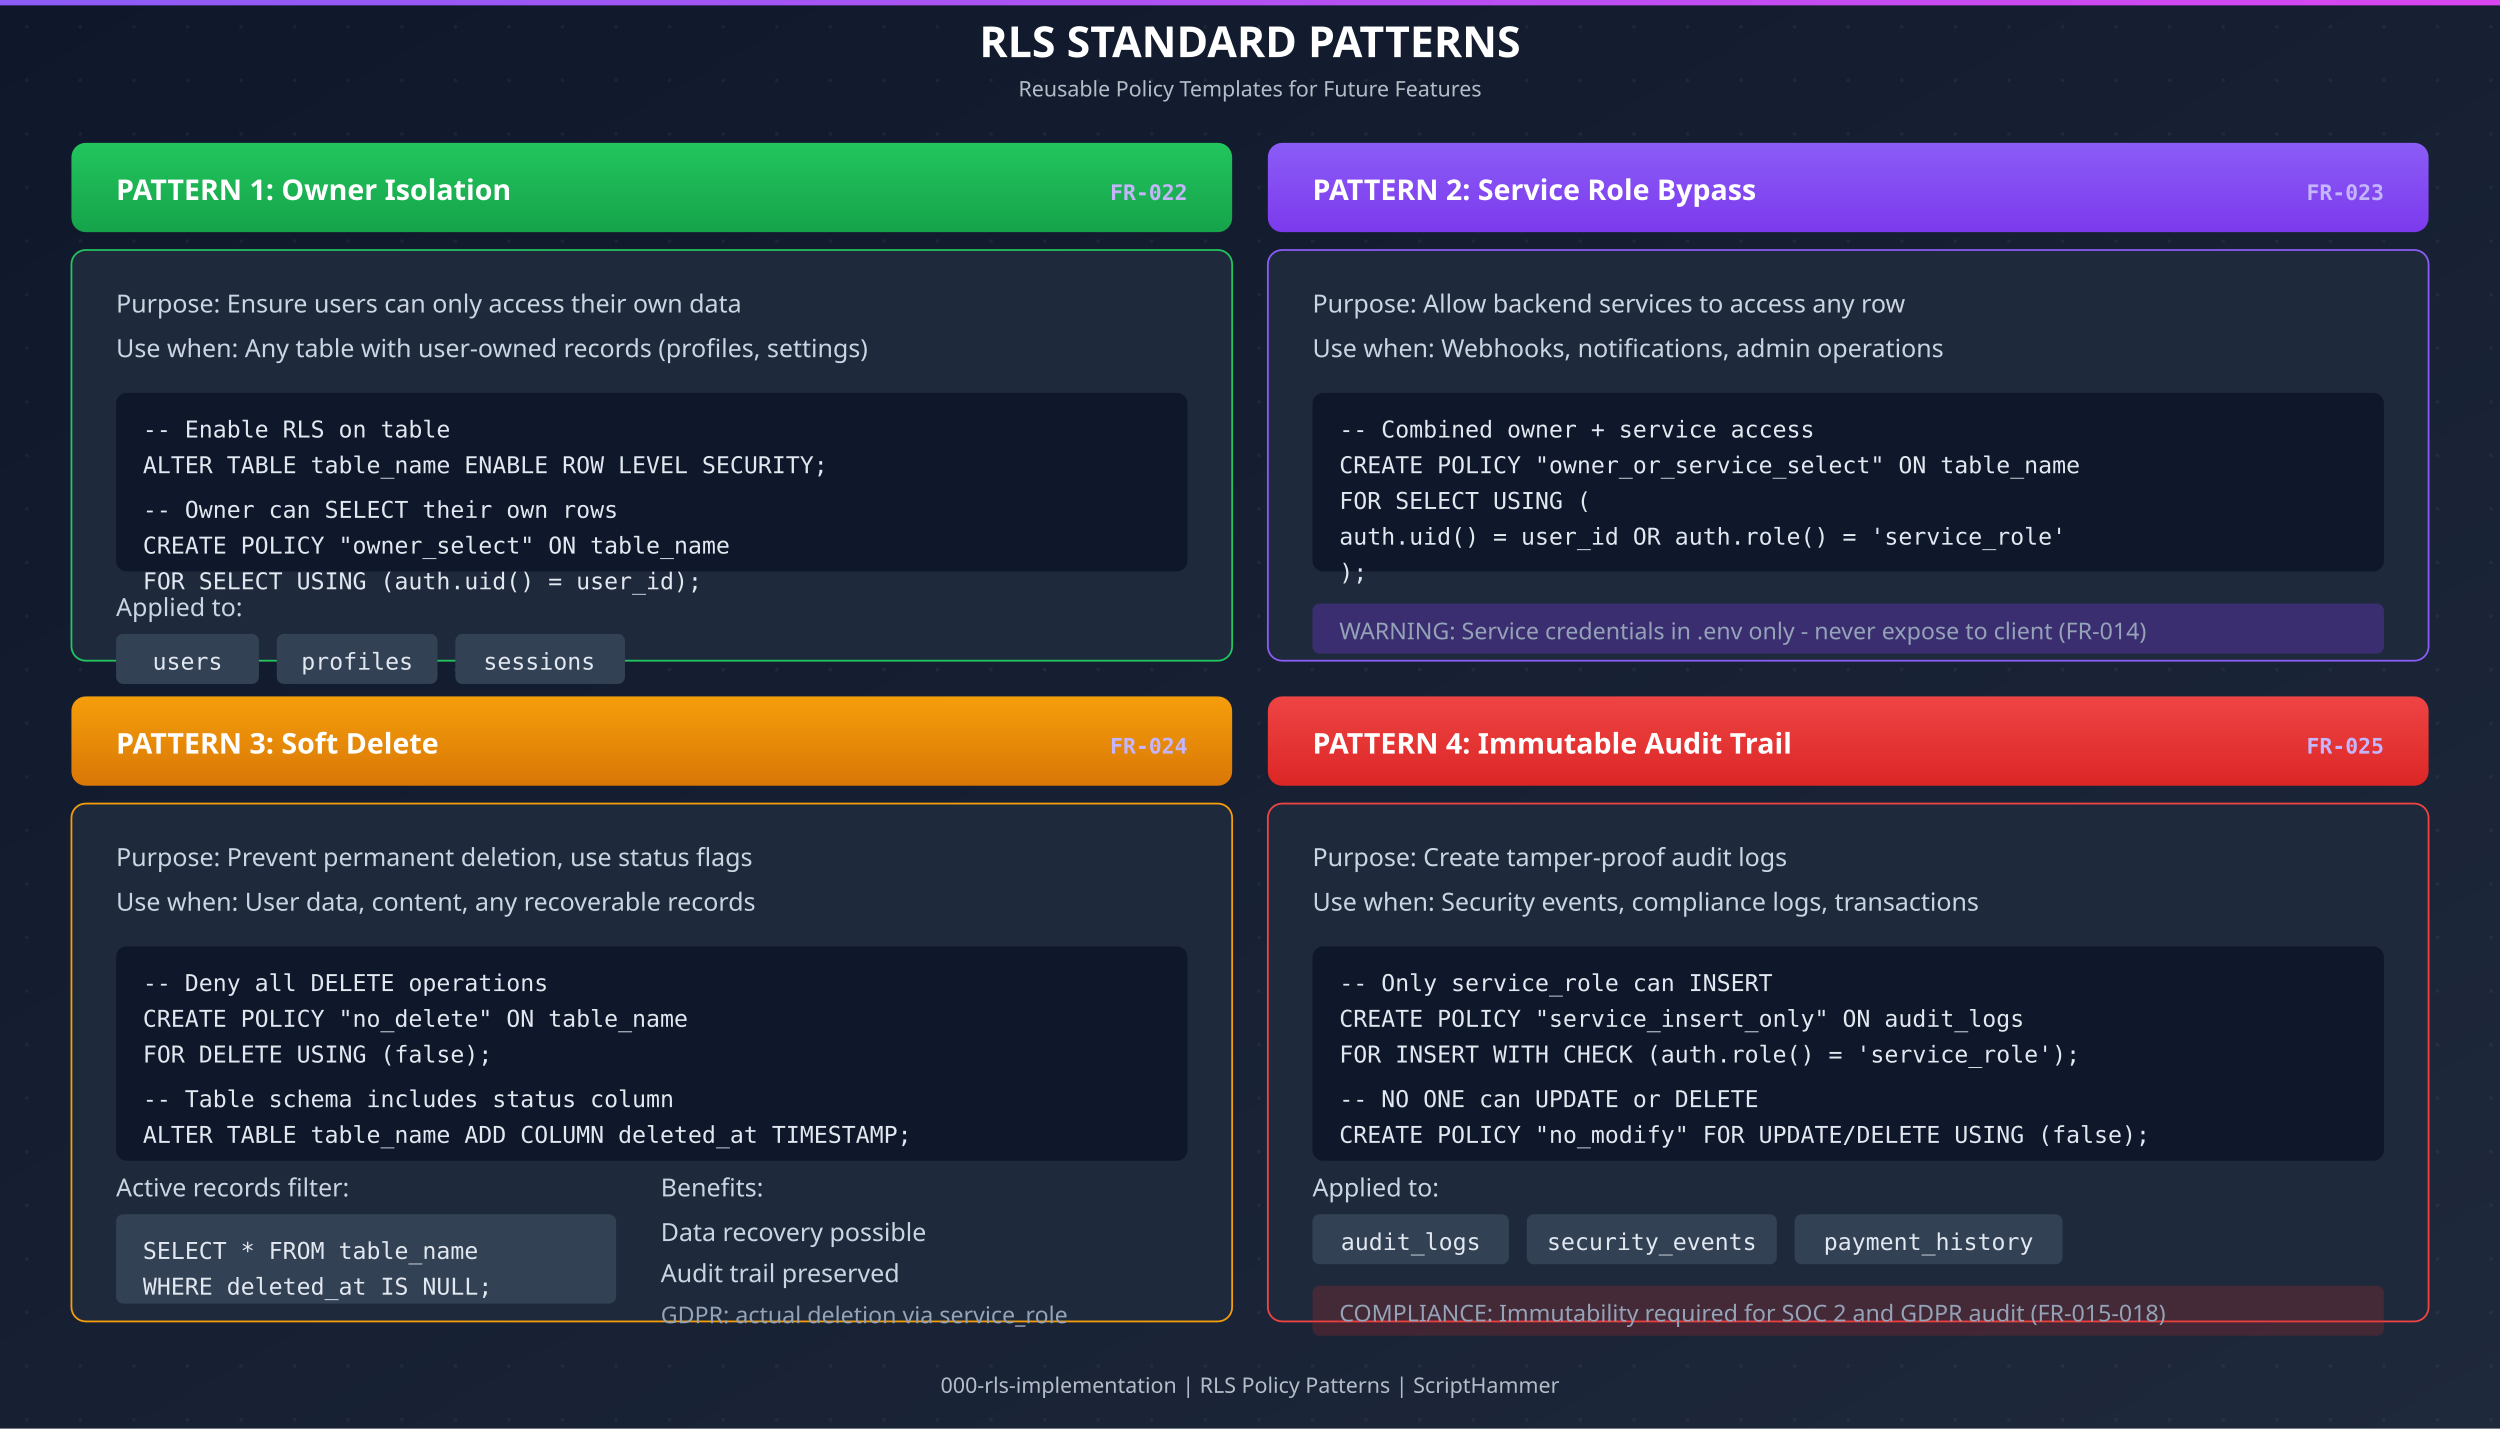
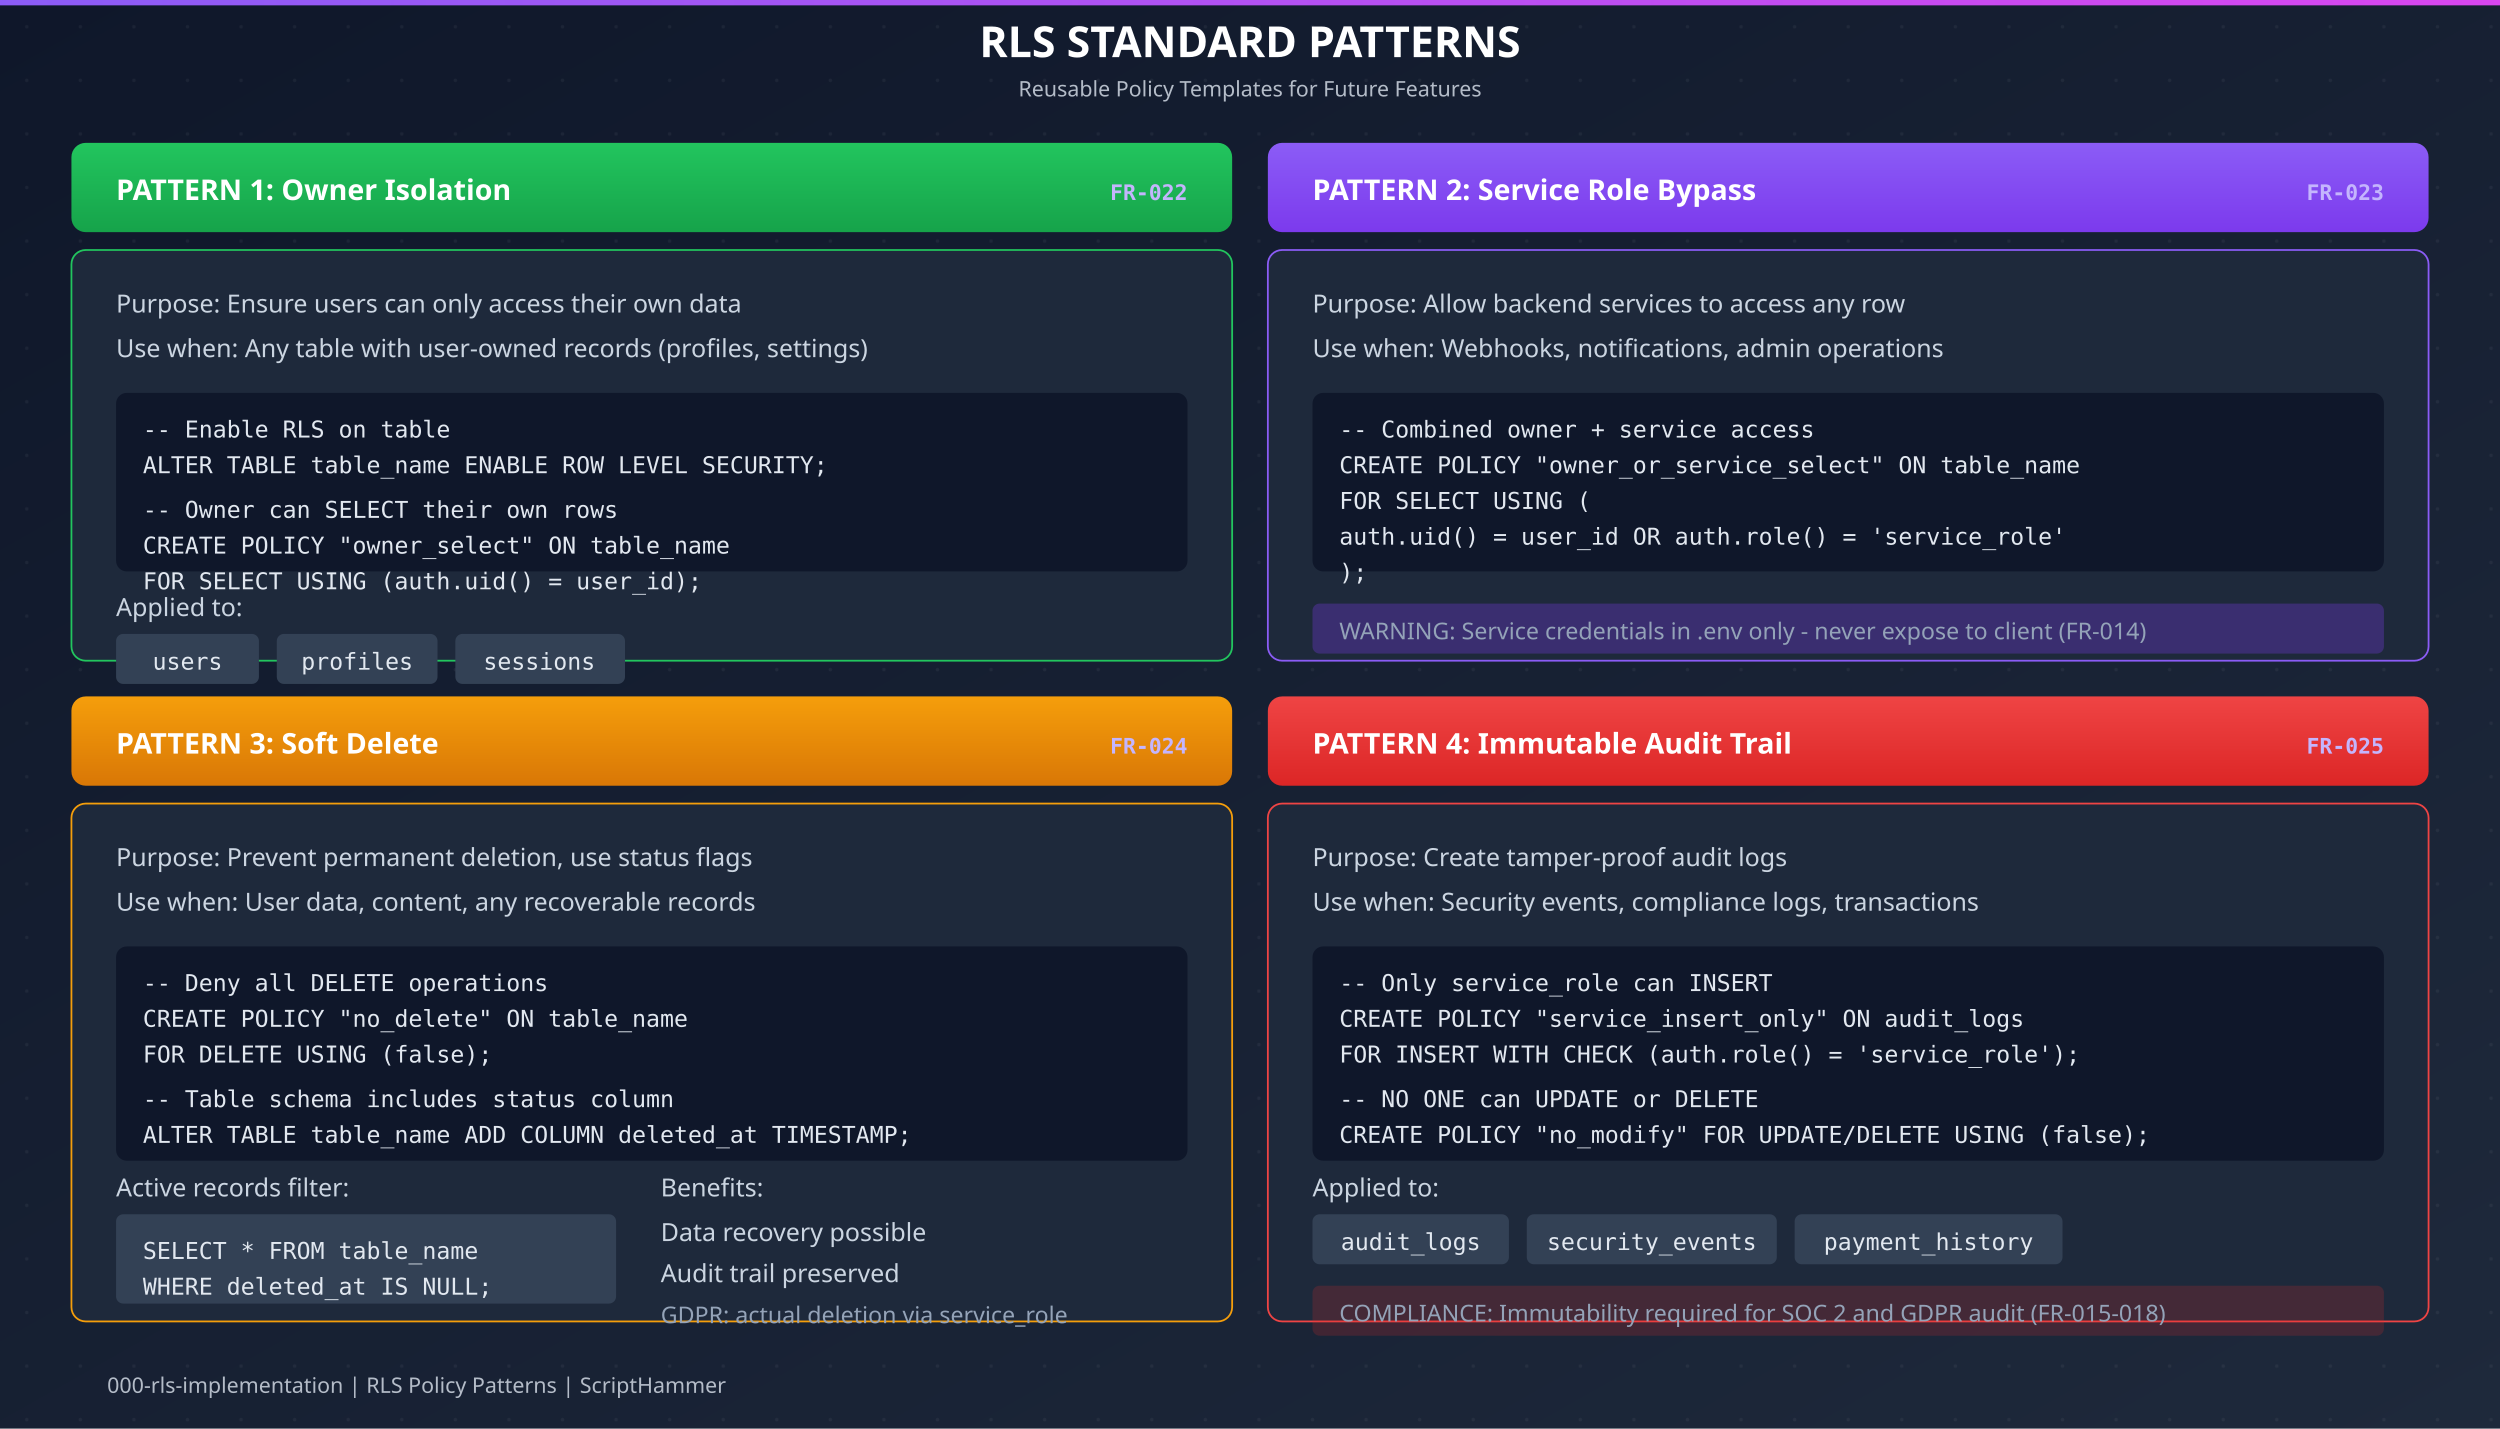
<svg xmlns="http://www.w3.org/2000/svg" viewBox="0 0 1400 800" width="1400" height="800">
  <defs>
    <linearGradient id="bgGrad" x1="0%" y1="0%" x2="100%" y2="100%">
      <stop offset="0%" style="stop-color:#0f172a" />
      <stop offset="100%" style="stop-color:#1e293b" />
    </linearGradient>
    <linearGradient id="accentGrad" x1="0%" y1="0%" x2="100%" y2="0%">
      <stop offset="0%" style="stop-color:#8b5cf6" />
      <stop offset="100%" style="stop-color:#d946ef" />
    </linearGradient>
    <linearGradient id="patternGrad1" x1="0%" y1="0%" x2="0%" y2="100%">
      <stop offset="0%" style="stop-color:#22c55e" />
      <stop offset="100%" style="stop-color:#16a34a" />
    </linearGradient>
    <linearGradient id="patternGrad2" x1="0%" y1="0%" x2="0%" y2="100%">
      <stop offset="0%" style="stop-color:#8b5cf6" />
      <stop offset="100%" style="stop-color:#7c3aed" />
    </linearGradient>
    <linearGradient id="patternGrad3" x1="0%" y1="0%" x2="0%" y2="100%">
      <stop offset="0%" style="stop-color:#f59e0b" />
      <stop offset="100%" style="stop-color:#d97706" />
    </linearGradient>
    <linearGradient id="patternGrad4" x1="0%" y1="0%" x2="0%" y2="100%">
      <stop offset="0%" style="stop-color:#ef4444" />
      <stop offset="100%" style="stop-color:#dc2626" />
    </linearGradient>
    <style>
      /* Typography - MANDATORY SIZES - DO NOT REDUCE */
      .heading-lg { fill: #ffffff; font-family: system-ui, sans-serif; font-size: 24px; font-weight: bold; }
      .heading { fill: #ffffff; font-family: system-ui, sans-serif; font-size: 16px; font-weight: bold; }
      .heading-sm { fill: #ffffff; font-family: system-ui, sans-serif; font-size: 14px; font-weight: bold; }
      .text-md { fill: #cbd5e1; font-family: system-ui, sans-serif; font-size: 14px; }
      .text-sm { fill: #94a3b8; font-family: system-ui, sans-serif; font-size: 13px; }
      .text-muted { fill: #b4bcc8; font-family: system-ui, sans-serif; font-size: 12px; }
      .code { fill: #e2e8f0; font-family: monospace; font-size: 13px; }
      .annotation { fill: #c4b5fd; font-family: monospace; font-size: 12px; font-weight: bold; }
      .pattern-title { fill: #ffffff; font-family: system-ui, sans-serif; font-size: 16px; font-weight: bold; }
    </style>
  </defs>
  <rect width="1400" height="800" fill="url(#bgGrad)" />
  <g opacity="0.05">
    <pattern id="dots" width="30" height="30" patternUnits="userSpaceOnUse">
      <circle cx="15" cy="15" r="1" fill="#fff" />
    </pattern>
    <rect width="1400" height="800" fill="url(#dots)" />
  </g>
  <rect x="0" y="0" width="1400" height="3" fill="url(#accentGrad)" />
  <text x="700" y="32" text-anchor="middle" class="heading-lg">RLS STANDARD PATTERNS</text>
  <text x="700" y="54" text-anchor="middle" class="text-muted">Reusable Policy Templates for Future Features</text>
  <g transform="translate(40, 80)">
    <rect x="0" y="0" width="650" height="50" rx="8" fill="url(#patternGrad1)" />
    <text x="25" y="32" class="pattern-title">PATTERN 1: Owner Isolation</text>
    <text x="625" y="32" text-anchor="end" class="annotation" fill="#dcfce7">FR-022</text>
    <rect x="0" y="60" width="650" height="230" rx="8" fill="#1e293b" stroke="#22c55e" stroke-width="1" />
    <text x="25" y="95" class="text-md">Purpose: Ensure users can only access their own data</text>
    <text x="25" y="120" class="text-md">Use when: Any table with user-owned records (profiles, settings)</text>
    <rect x="25" y="140" width="600" height="100" rx="6" fill="#0f172a" />
    <text x="40" y="165" class="code" fill="#22c55e">-- Enable RLS on table</text>
    <text x="40" y="185" class="code">ALTER TABLE table_name ENABLE ROW LEVEL SECURITY;</text>
    <text x="40" y="210" class="code" fill="#22c55e">-- Owner can SELECT their own rows</text>
    <text x="40" y="230" class="code">CREATE POLICY "owner_select" ON table_name</text>
    <text x="40" y="250" class="code">  FOR SELECT USING (auth.uid() = user_id);</text>
    <text x="25" y="265" class="text-md" fill="#22c55e">Applied to:</text>
    <rect x="25" y="275" width="80" height="28" rx="4" fill="#334155" />
    <text x="65" y="295" text-anchor="middle" class="code">users</text>
    <rect x="115" y="275" width="90" height="28" rx="4" fill="#334155" />
    <text x="160" y="295" text-anchor="middle" class="code">profiles</text>
    <rect x="215" y="275" width="95" height="28" rx="4" fill="#334155" />
    <text x="262" y="295" text-anchor="middle" class="code">sessions</text>
  </g>
  <g transform="translate(710, 80)">
    <rect x="0" y="0" width="650" height="50" rx="8" fill="url(#patternGrad2)" />
    <text x="25" y="32" class="pattern-title">PATTERN 2: Service Role Bypass</text>
    <text x="625" y="32" text-anchor="end" class="annotation" fill="#e9d5ff">FR-023</text>
    <rect x="0" y="60" width="650" height="230" rx="8" fill="#1e293b" stroke="#8b5cf6" stroke-width="1" />
    <text x="25" y="95" class="text-md">Purpose: Allow backend services to access any row</text>
    <text x="25" y="120" class="text-md">Use when: Webhooks, notifications, admin operations</text>
    <rect x="25" y="140" width="600" height="100" rx="6" fill="#0f172a" />
    <text x="40" y="165" class="code" fill="#8b5cf6">-- Combined owner + service access</text>
    <text x="40" y="185" class="code">CREATE POLICY "owner_or_service_select" ON table_name</text>
    <text x="40" y="205" class="code">  FOR SELECT USING (</text>
    <text x="40" y="225" class="code">    auth.uid() = user_id OR auth.role() = 'service_role'</text>
    <text x="40" y="245" class="code">  );</text>
    <rect x="25" y="258" width="600" height="28" rx="4" fill="#7c3aed" opacity="0.3" />
    <text x="40" y="278" class="text-sm" fill="#e9d5ff">WARNING: Service credentials in .env only - never expose to client (FR-014)</text>
  </g>
  <g transform="translate(40, 390)">
    <rect x="0" y="0" width="650" height="50" rx="8" fill="url(#patternGrad3)" />
    <text x="25" y="32" class="pattern-title">PATTERN 3: Soft Delete</text>
    <text x="625" y="32" text-anchor="end" class="annotation" fill="#fef3c7">FR-024</text>
    <rect x="0" y="60" width="650" height="290" rx="8" fill="#1e293b" stroke="#f59e0b" stroke-width="1" />
    <text x="25" y="95" class="text-md">Purpose: Prevent permanent deletion, use status flags</text>
    <text x="25" y="120" class="text-md">Use when: User data, content, any recoverable records</text>
    <rect x="25" y="140" width="600" height="120" rx="6" fill="#0f172a" />
    <text x="40" y="165" class="code" fill="#f59e0b">-- Deny all DELETE operations</text>
    <text x="40" y="185" class="code">CREATE POLICY "no_delete" ON table_name</text>
    <text x="40" y="205" class="code">  FOR DELETE USING (false);</text>
    <text x="40" y="230" class="code" fill="#f59e0b">-- Table schema includes status column</text>
    <text x="40" y="250" class="code">ALTER TABLE table_name ADD COLUMN deleted_at TIMESTAMP;</text>
    <text x="25" y="280" class="text-md" fill="#f59e0b">Active records filter:</text>
    <rect x="25" y="290" width="280" height="50" rx="4" fill="#334155" />
    <text x="40" y="315" class="code">SELECT * FROM table_name</text>
    <text x="40" y="335" class="code">WHERE deleted_at IS NULL;</text>
    <text x="330" y="280" class="text-md" fill="#f59e0b">Benefits:</text>
    <text x="330" y="305" class="text-md">Data recovery possible</text>
    <text x="330" y="328" class="text-md">Audit trail preserved</text>
    <text x="330" y="351" class="text-sm">GDPR: actual deletion via service_role</text>
  </g>
  <g transform="translate(710, 390)">
    <rect x="0" y="0" width="650" height="50" rx="8" fill="url(#patternGrad4)" />
    <text x="25" y="32" class="pattern-title">PATTERN 4: Immutable Audit Trail</text>
    <text x="625" y="32" text-anchor="end" class="annotation" fill="#fecaca">FR-025</text>
    <rect x="0" y="60" width="650" height="290" rx="8" fill="#1e293b" stroke="#ef4444" stroke-width="1" />
    <text x="25" y="95" class="text-md">Purpose: Create tamper-proof audit logs</text>
    <text x="25" y="120" class="text-md">Use when: Security events, compliance logs, transactions</text>
    <rect x="25" y="140" width="600" height="120" rx="6" fill="#0f172a" />
    <text x="40" y="165" class="code" fill="#ef4444">-- Only service_role can INSERT</text>
    <text x="40" y="185" class="code">CREATE POLICY "service_insert_only" ON audit_logs</text>
    <text x="40" y="205" class="code">  FOR INSERT WITH CHECK (auth.role() = 'service_role');</text>
    <text x="40" y="230" class="code" fill="#ef4444">-- NO ONE can UPDATE or DELETE</text>
    <text x="40" y="250" class="code">CREATE POLICY "no_modify" FOR UPDATE/DELETE USING (false);</text>
    <text x="25" y="280" class="text-md" fill="#ef4444">Applied to:</text>
    <rect x="25" y="290" width="110" height="28" rx="4" fill="#334155" />
    <text x="80" y="310" text-anchor="middle" class="code">audit_logs</text>
    <rect x="145" y="290" width="140" height="28" rx="4" fill="#334155" />
    <text x="215" y="310" text-anchor="middle" class="code">security_events</text>
    <rect x="295" y="290" width="150" height="28" rx="4" fill="#334155" />
    <text x="370" y="310" text-anchor="middle" class="code">payment_history</text>
    <rect x="25" y="330" width="600" height="28" rx="4" fill="#dc2626" opacity="0.2" />
    <text x="40" y="350" class="text-sm" fill="#fca5a5">COMPLIANCE: Immutability required for SOC 2 and GDPR audit (FR-015-018)</text>
  </g>
-   <text x="700" y="780" text-anchor="middle" class="text-muted">000-rls-implementation | RLS Policy Patterns | ScriptHammer</text>
+   <text x="60" y="780" text-anchor="start" class="text-muted">000-rls-implementation | RLS Policy Patterns | ScriptHammer</text>
</svg>
